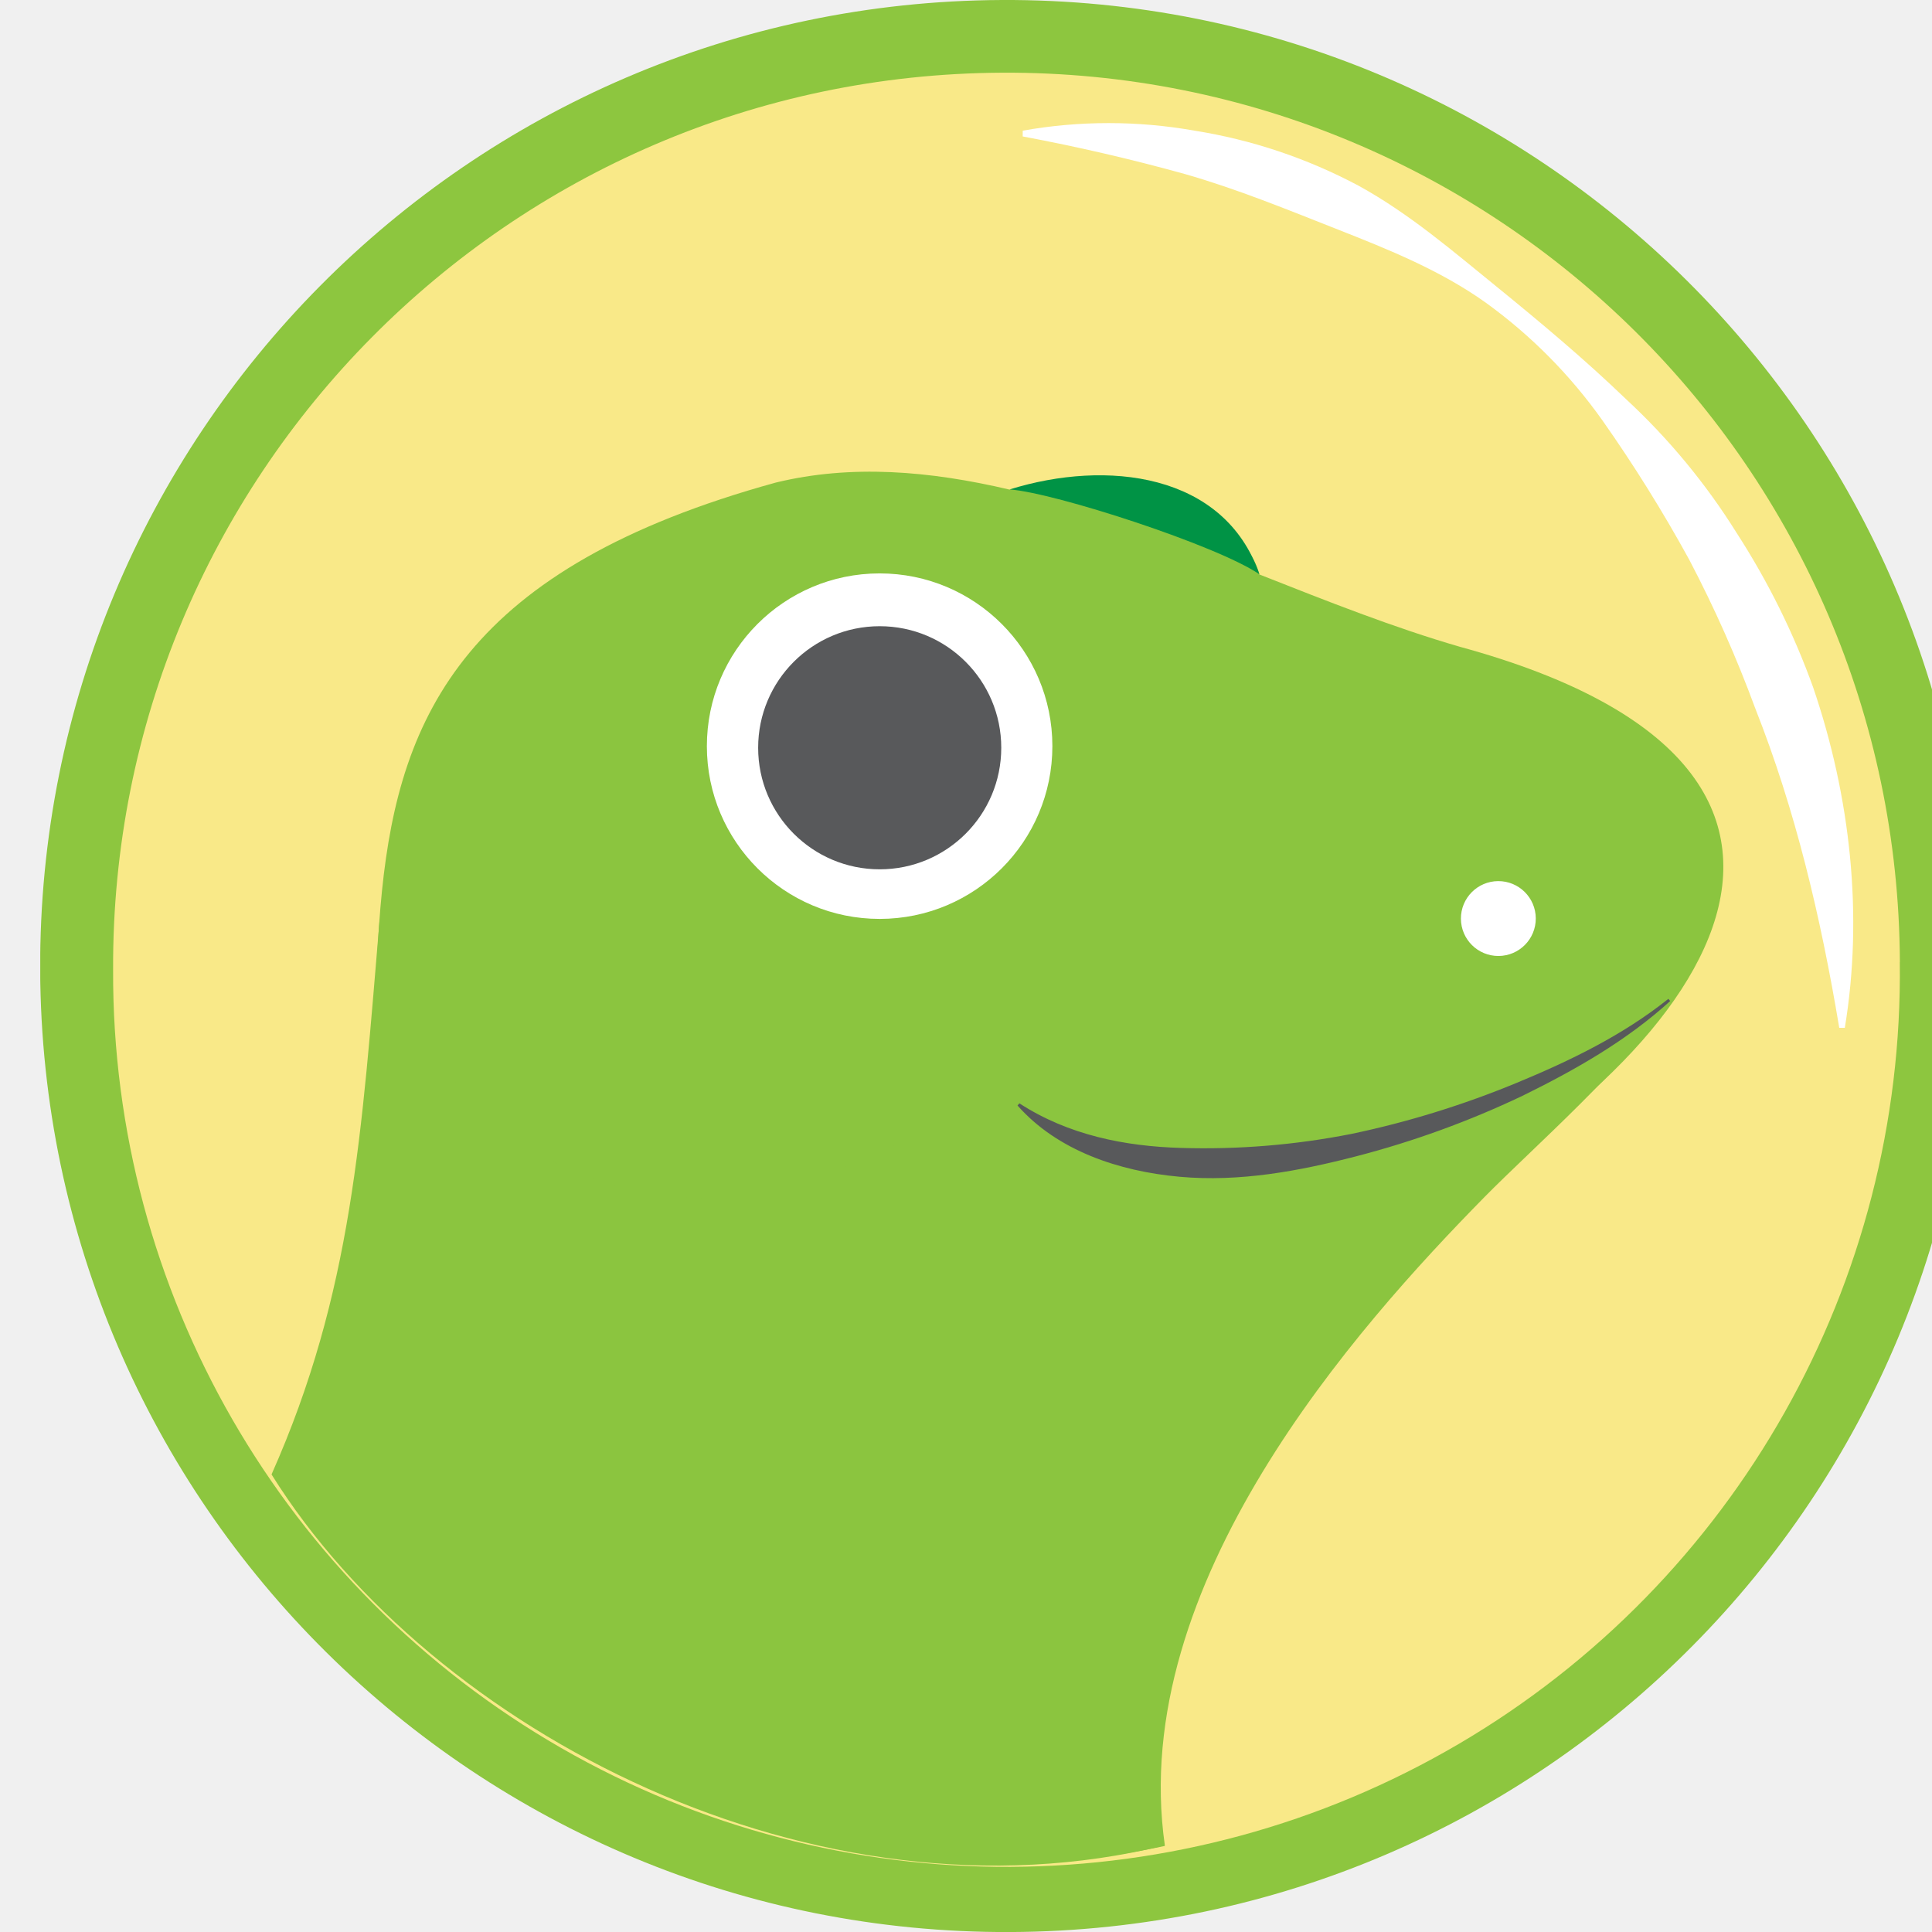
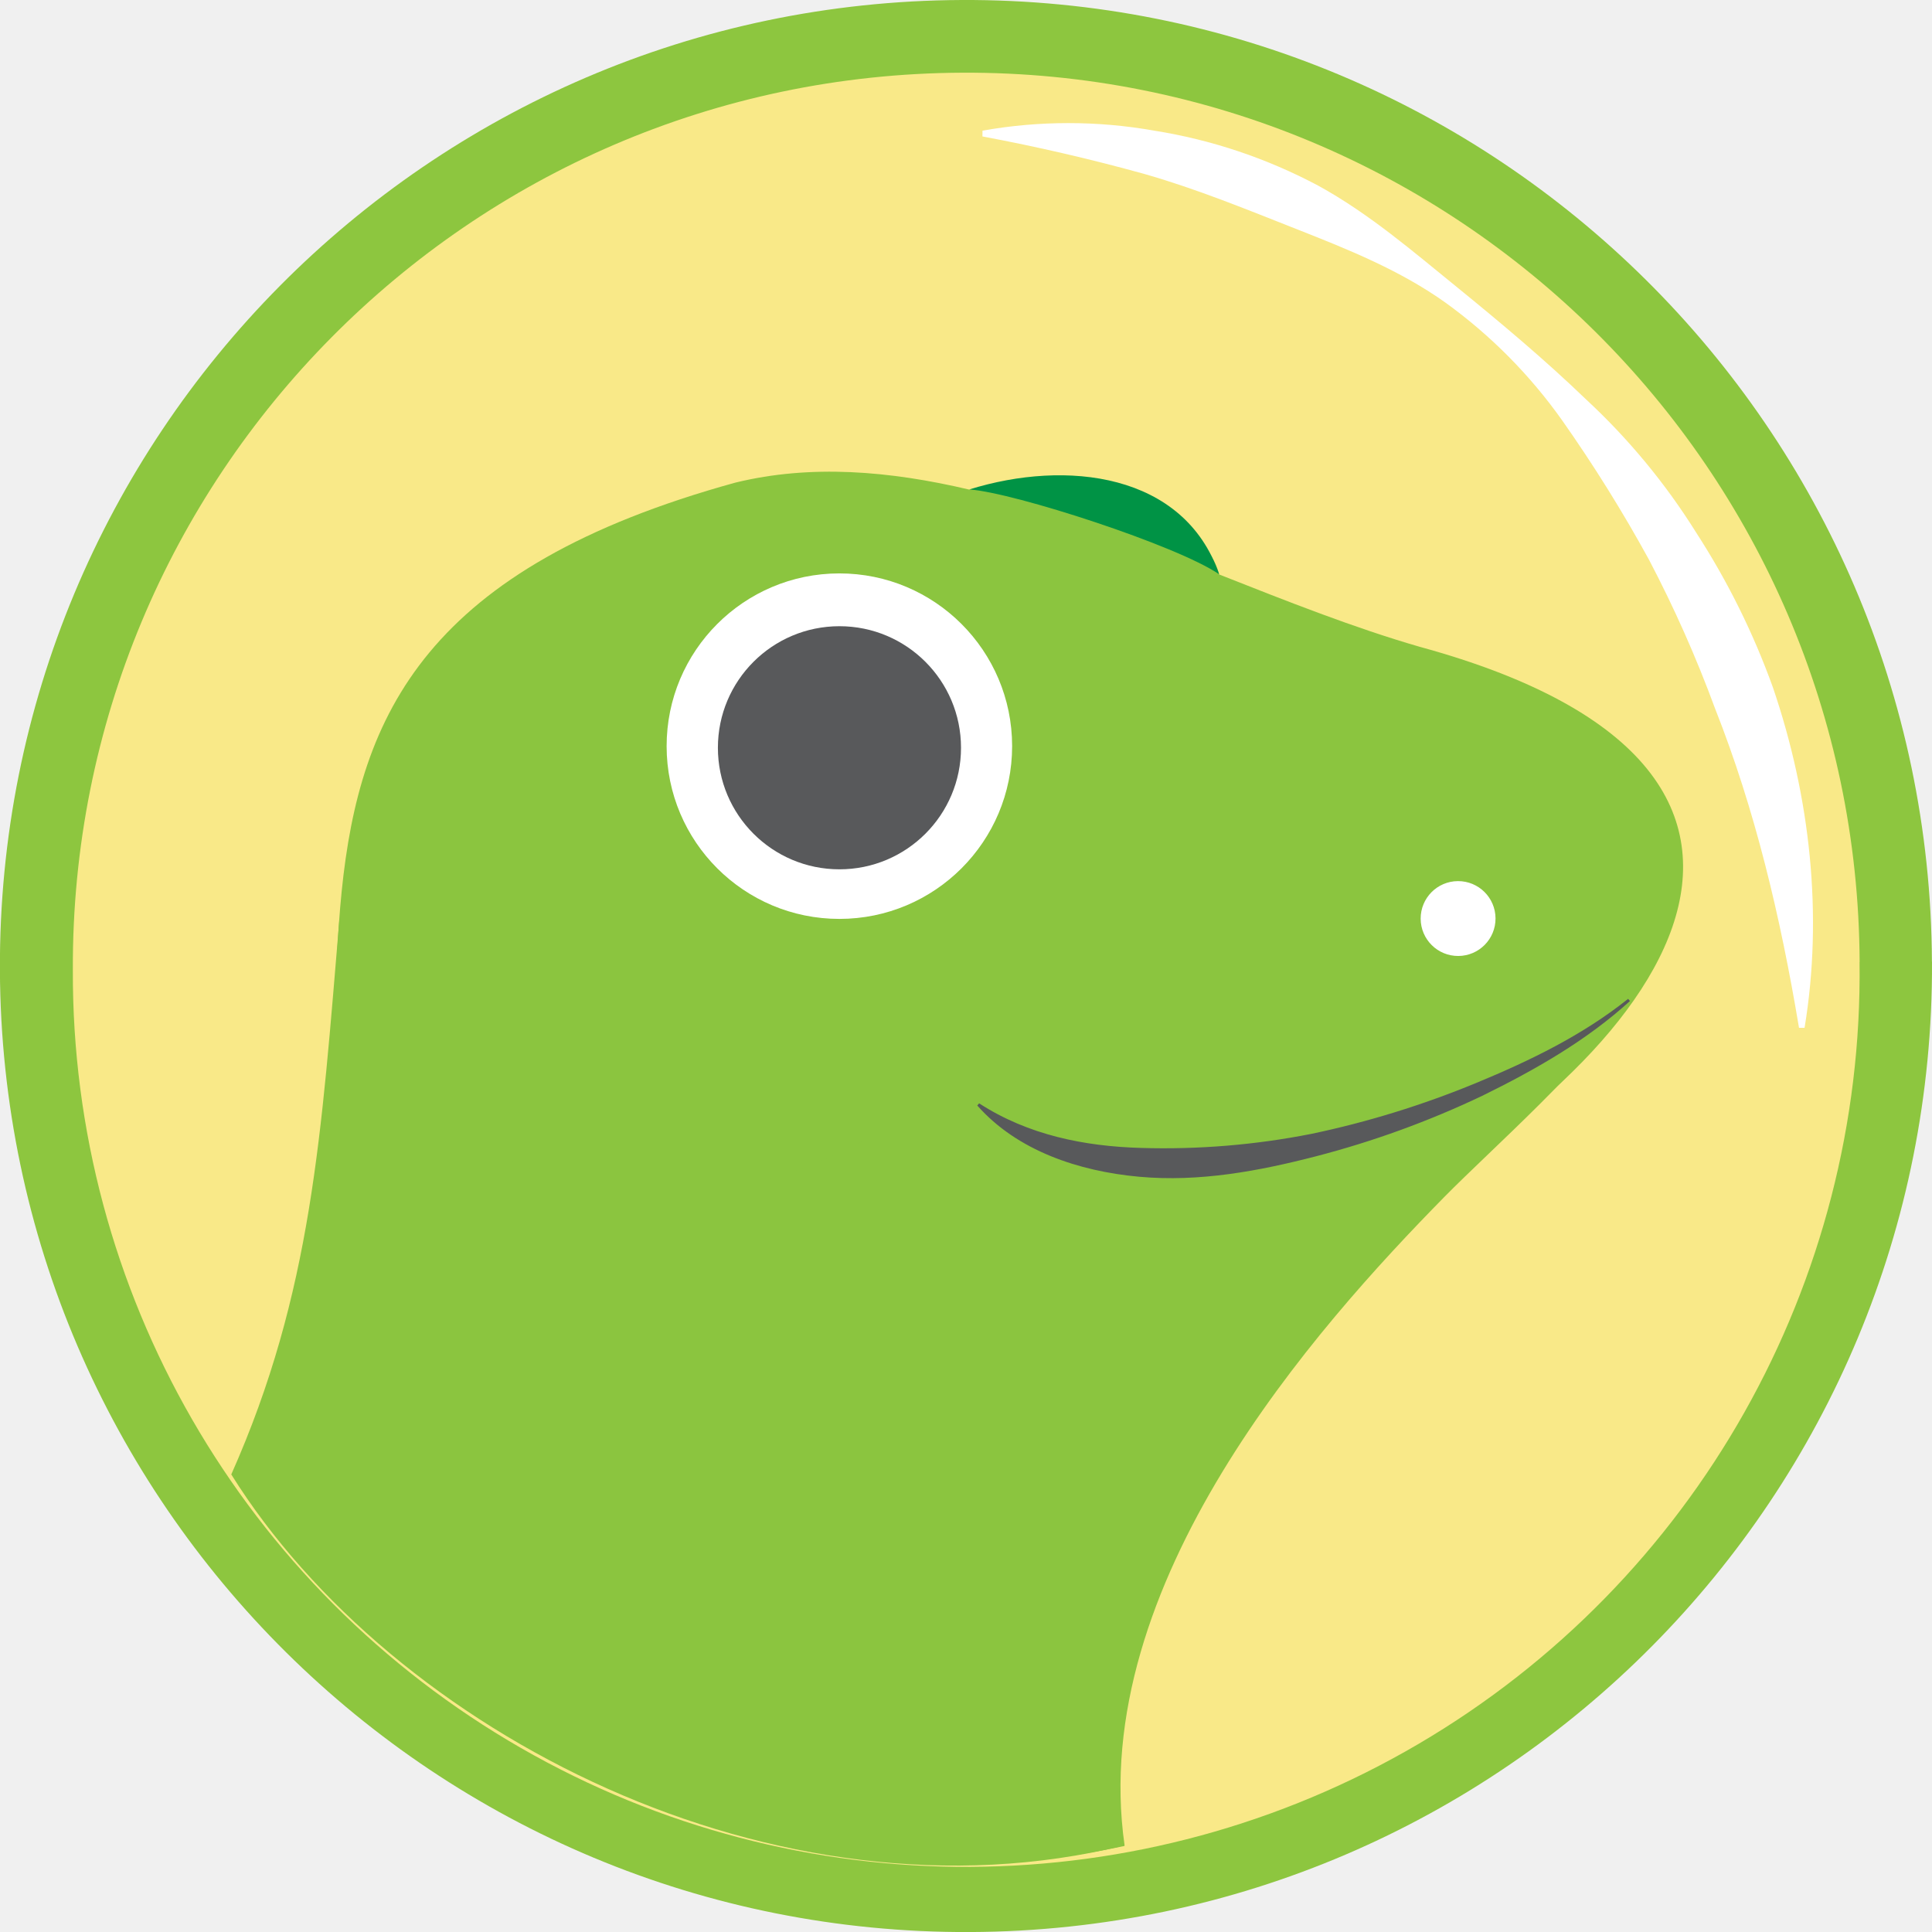
- <svg xmlns="http://www.w3.org/2000/svg" viewBox="0 0 24 24">
-   <g clip-path="url(#CoinGecko_svg__a)">
-     <path fill="#8DC63F" d="M24.5 11.947a12 12 0 1 1-24.001.106 12 12 0 0 1 24-.106Z" />
-     <path fill="#F9E988" d="M23.6 11.95a11.098 11.098 0 1 1-22.195.101 11.098 11.098 0 0 1 22.196-.1Z" />
-     <path fill="#fff" d="M12.705 1.623a6.103 6.103 0 0 1 2.133 0c.712.113 1.4.344 2.037.683.634.348 1.18.82 1.725 1.262.544.443 1.086.896 1.601 1.392a8.125 8.125 0 0 1 1.367 1.652 9.4 9.4 0 0 1 .956 1.928c.464 1.361.624 2.828.393 4.228h-.069c-.232-1.387-.546-2.71-1.043-3.967a15.487 15.487 0 0 0-.82-1.847 18.162 18.162 0 0 0-1.08-1.733 6.286 6.286 0 0 0-1.448-1.461c-.563-.402-1.211-.662-1.838-.909s-1.249-.503-1.903-.69a24.114 24.114 0 0 0-2.012-.466l.001-.072Z" />
-     <path fill="#8BC53F" d="M18.13 8.033c-.806-.233-1.64-.563-2.486-.897-.049-.213-.237-.477-.617-.8-.552-.479-1.59-.466-2.486-.254-.99-.233-1.967-.316-2.905-.087-7.674 2.114-3.323 7.271-6.14 12.455.401.85 4.722 5.813 10.974 4.481 0 0-2.138-5.138 2.687-7.604 3.914-2.008 6.742-5.723.972-7.294Z" />
-     <path fill="#fff" d="M19.078 11.408a.465.465 0 1 1-.93.005.465.465 0 0 1 .93-.005Z" />
-     <path fill="#009345" d="M12.542 6.08c.56.04 2.58.696 3.103 1.054-.435-1.26-1.899-1.429-3.103-1.054Z" />
-     <path fill="#fff" d="M13.073 9.268a2.146 2.146 0 1 1-4.292.002 2.146 2.146 0 0 1 4.292-.002Z" />
-     <path fill="#58595B" d="M12.438 9.289a1.51 1.51 0 1 1-3.02 0 1.51 1.51 0 0 1 3.02 0Z" />
-     <path fill="#8BC53F" d="M20.816 12.356c-1.74 1.225-3.717 2.154-6.522 2.154-1.313 0-1.58-1.39-2.447-.71-.448.352-2.027 1.142-3.28 1.082-1.253-.06-3.284-.795-3.85-3.47-.225 2.675-.34 4.645-1.344 6.904 2 3.202 6.769 5.673 11.097 4.608-.465-3.247 2.373-6.428 3.973-8.056.608-.617 1.765-1.623 2.373-2.514v.002Z" />
-     <path fill="#58595B" d="M20.748 12.435c-.54.492-1.182.857-1.836 1.178-.662.315-1.352.566-2.061.75-.71.184-1.45.323-2.2.255-.749-.068-1.515-.323-2.011-.885l.023-.027c.609.395 1.311.534 2.01.554a9.446 9.446 0 0 0 2.114-.174c.702-.147 1.39-.36 2.053-.634s1.32-.592 1.885-1.044l.023.027Z" />
-   </g>
-   <defs>
-     <clipPath id="CoinGecko_svg__a">
-       <path fill="#fff" d="M0 0h24v24H0z" transform="translate(.5)" />
-     </clipPath>
-   </defs>
+ <svg xmlns="http://www.w3.org/2000/svg" fill="none" viewBox="0 0 24 24">
+   <path fill="#8DC63F" d="M24 11.947a12 12 0 1 1-24.001.106 12 12 0 0 1 24-.106Z" />
+   <path fill="#F9E988" d="M23.1 11.95a11.098 11.098 0 1 1-22.195.101 11.098 11.098 0 0 1 22.196-.1Z" />
+   <path fill="#fff" d="M12.205 1.623a6.103 6.103 0 0 1 2.133 0c.712.113 1.4.344 2.037.683.634.348 1.18.82 1.725 1.262.544.443 1.086.896 1.601 1.392a8.125 8.125 0 0 1 1.367 1.652 9.4 9.4 0 0 1 .956 1.928c.464 1.361.624 2.828.393 4.228h-.069c-.232-1.387-.546-2.71-1.043-3.967a15.487 15.487 0 0 0-.82-1.847 18.162 18.162 0 0 0-1.08-1.733 6.286 6.286 0 0 0-1.448-1.461c-.563-.402-1.211-.662-1.838-.909s-1.249-.503-1.903-.69a24.114 24.114 0 0 0-2.012-.466l.001-.072Z" />
+   <path fill="#8BC53F" d="M17.63 8.033c-.806-.233-1.64-.563-2.486-.897-.049-.213-.237-.477-.617-.8-.552-.479-1.59-.466-2.486-.254-.99-.233-1.967-.316-2.905-.087-7.674 2.114-3.323 7.271-6.14 12.455.401.85 4.722 5.813 10.974 4.481 0 0-2.138-5.138 2.687-7.604 3.914-2.008 6.742-5.723.972-7.294Z" />
+   <path fill="#fff" d="M18.578 11.408a.465.465 0 1 1-.93.005.465.465 0 0 1 .93-.005Z" />
+   <path fill="#009345" d="M12.042 6.08c.56.04 2.58.696 3.103 1.054-.435-1.26-1.899-1.429-3.103-1.054Z" />
+   <path fill="#fff" d="M12.573 9.268a2.146 2.146 0 1 1-4.292.002 2.146 2.146 0 0 1 4.292-.002Z" />
+   <path fill="#58595B" d="M11.938 9.289a1.51 1.51 0 1 1-3.02 0 1.51 1.51 0 0 1 3.02 0Z" />
+   <path fill="#8BC53F" d="M20.316 12.356c-1.74 1.225-3.717 2.154-6.522 2.154-1.313 0-1.58-1.39-2.447-.71-.448.352-2.027 1.142-3.28 1.082-1.253-.06-3.284-.795-3.85-3.47-.225 2.675-.34 4.645-1.344 6.904 2 3.202 6.769 5.673 11.097 4.608-.465-3.247 2.373-6.428 3.973-8.056.608-.617 1.765-1.623 2.373-2.514v.002Z" />
+   <path fill="#58595B" d="M20.248 12.435c-.54.492-1.182.857-1.836 1.178-.662.315-1.352.566-2.061.75-.71.184-1.45.323-2.2.255-.749-.068-1.515-.323-2.011-.885l.023-.027c.609.395 1.311.534 2.01.554a9.446 9.446 0 0 0 2.114-.174c.702-.147 1.39-.36 2.053-.634s1.32-.592 1.885-1.044l.023.027Z" />
</svg>
